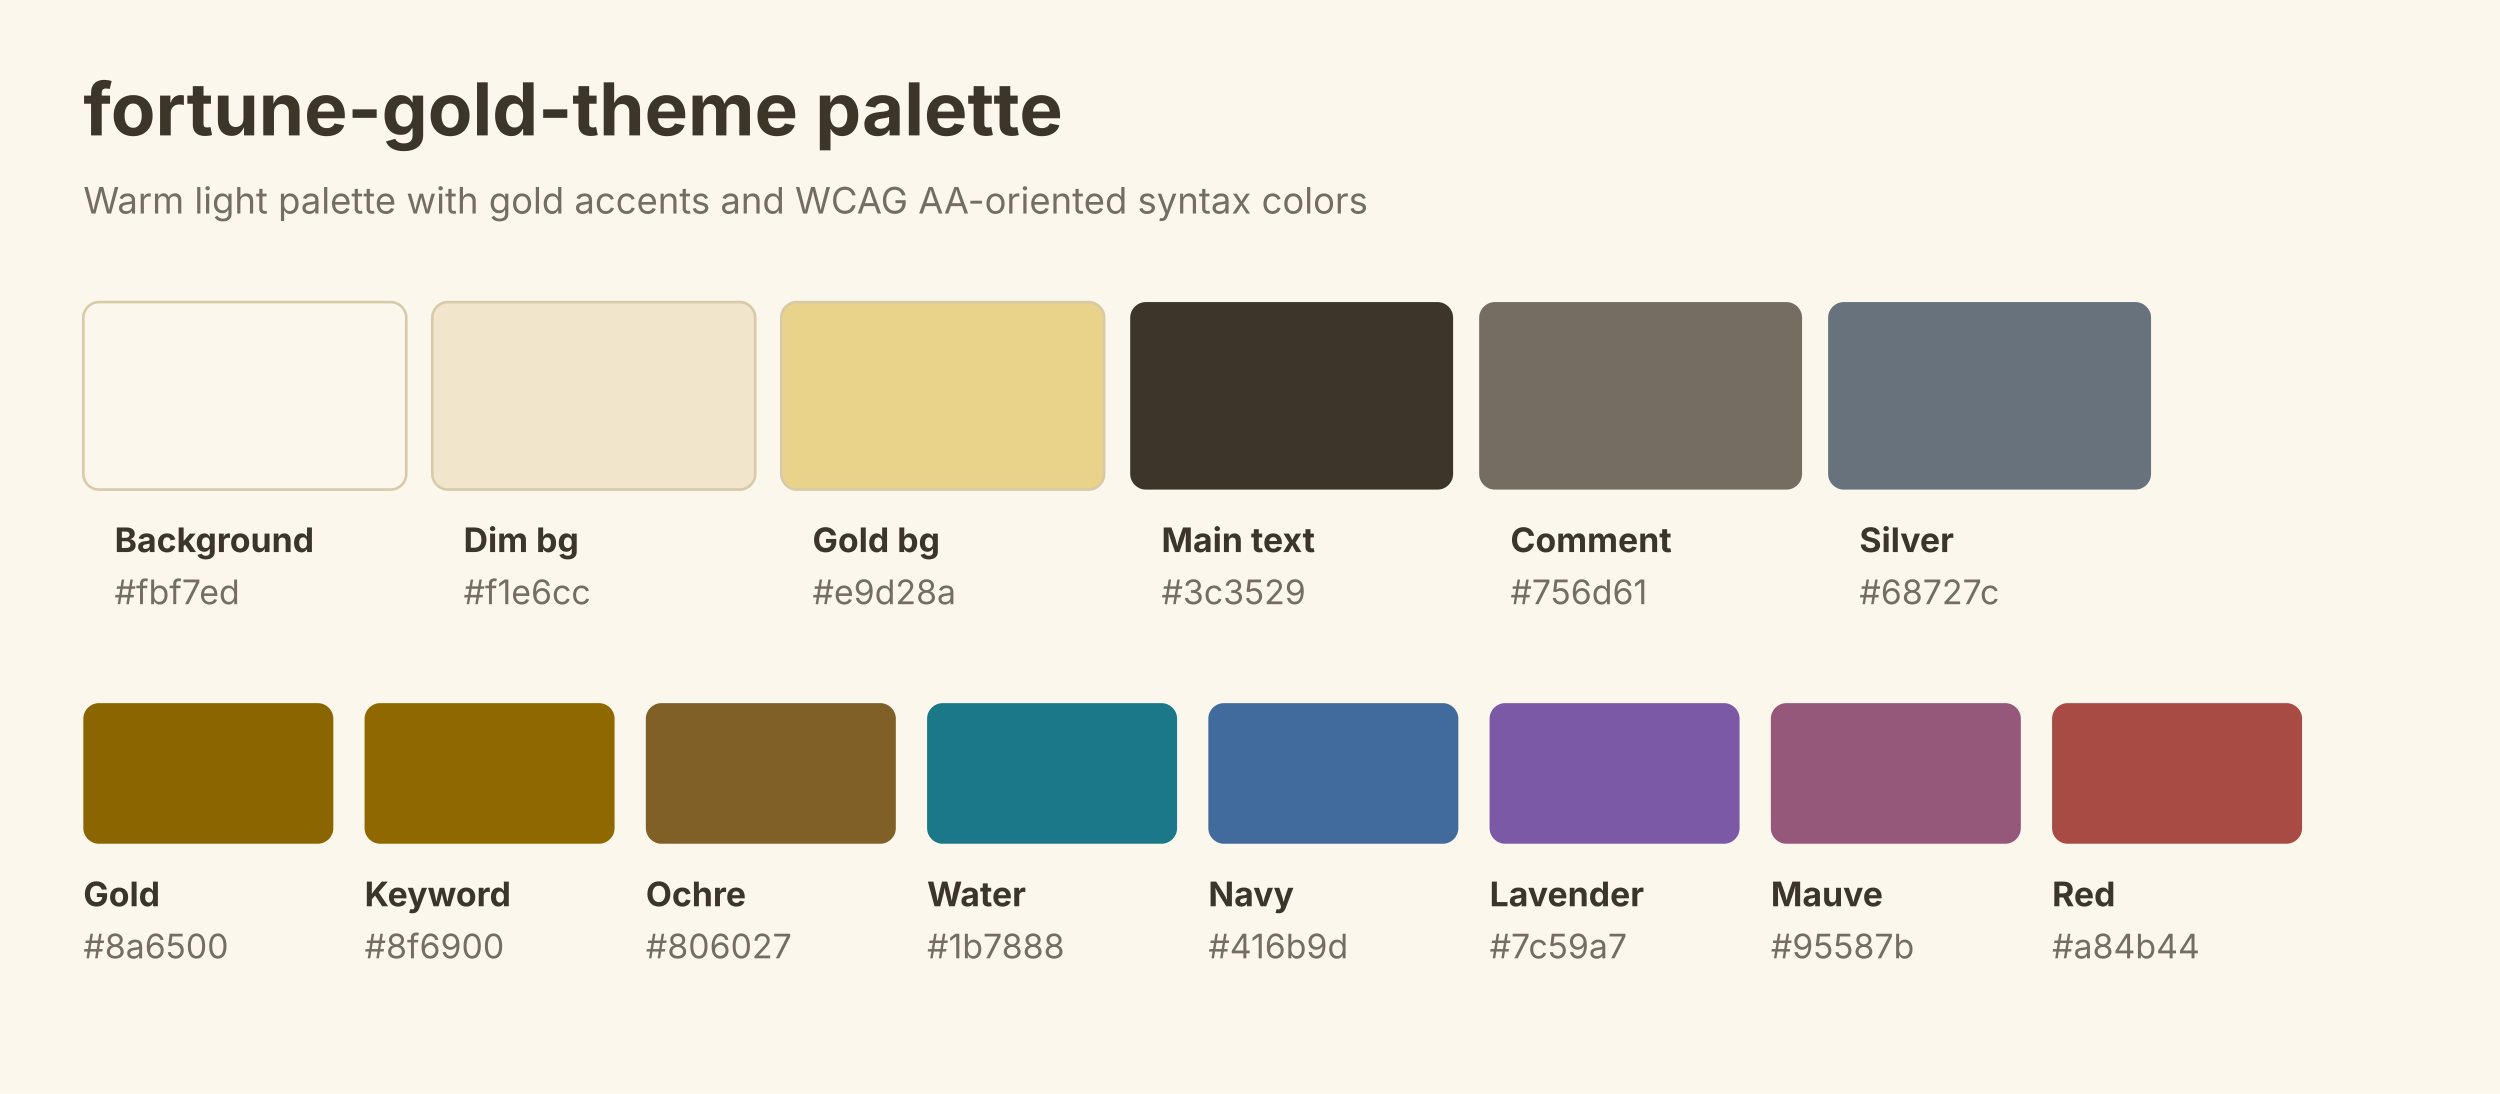
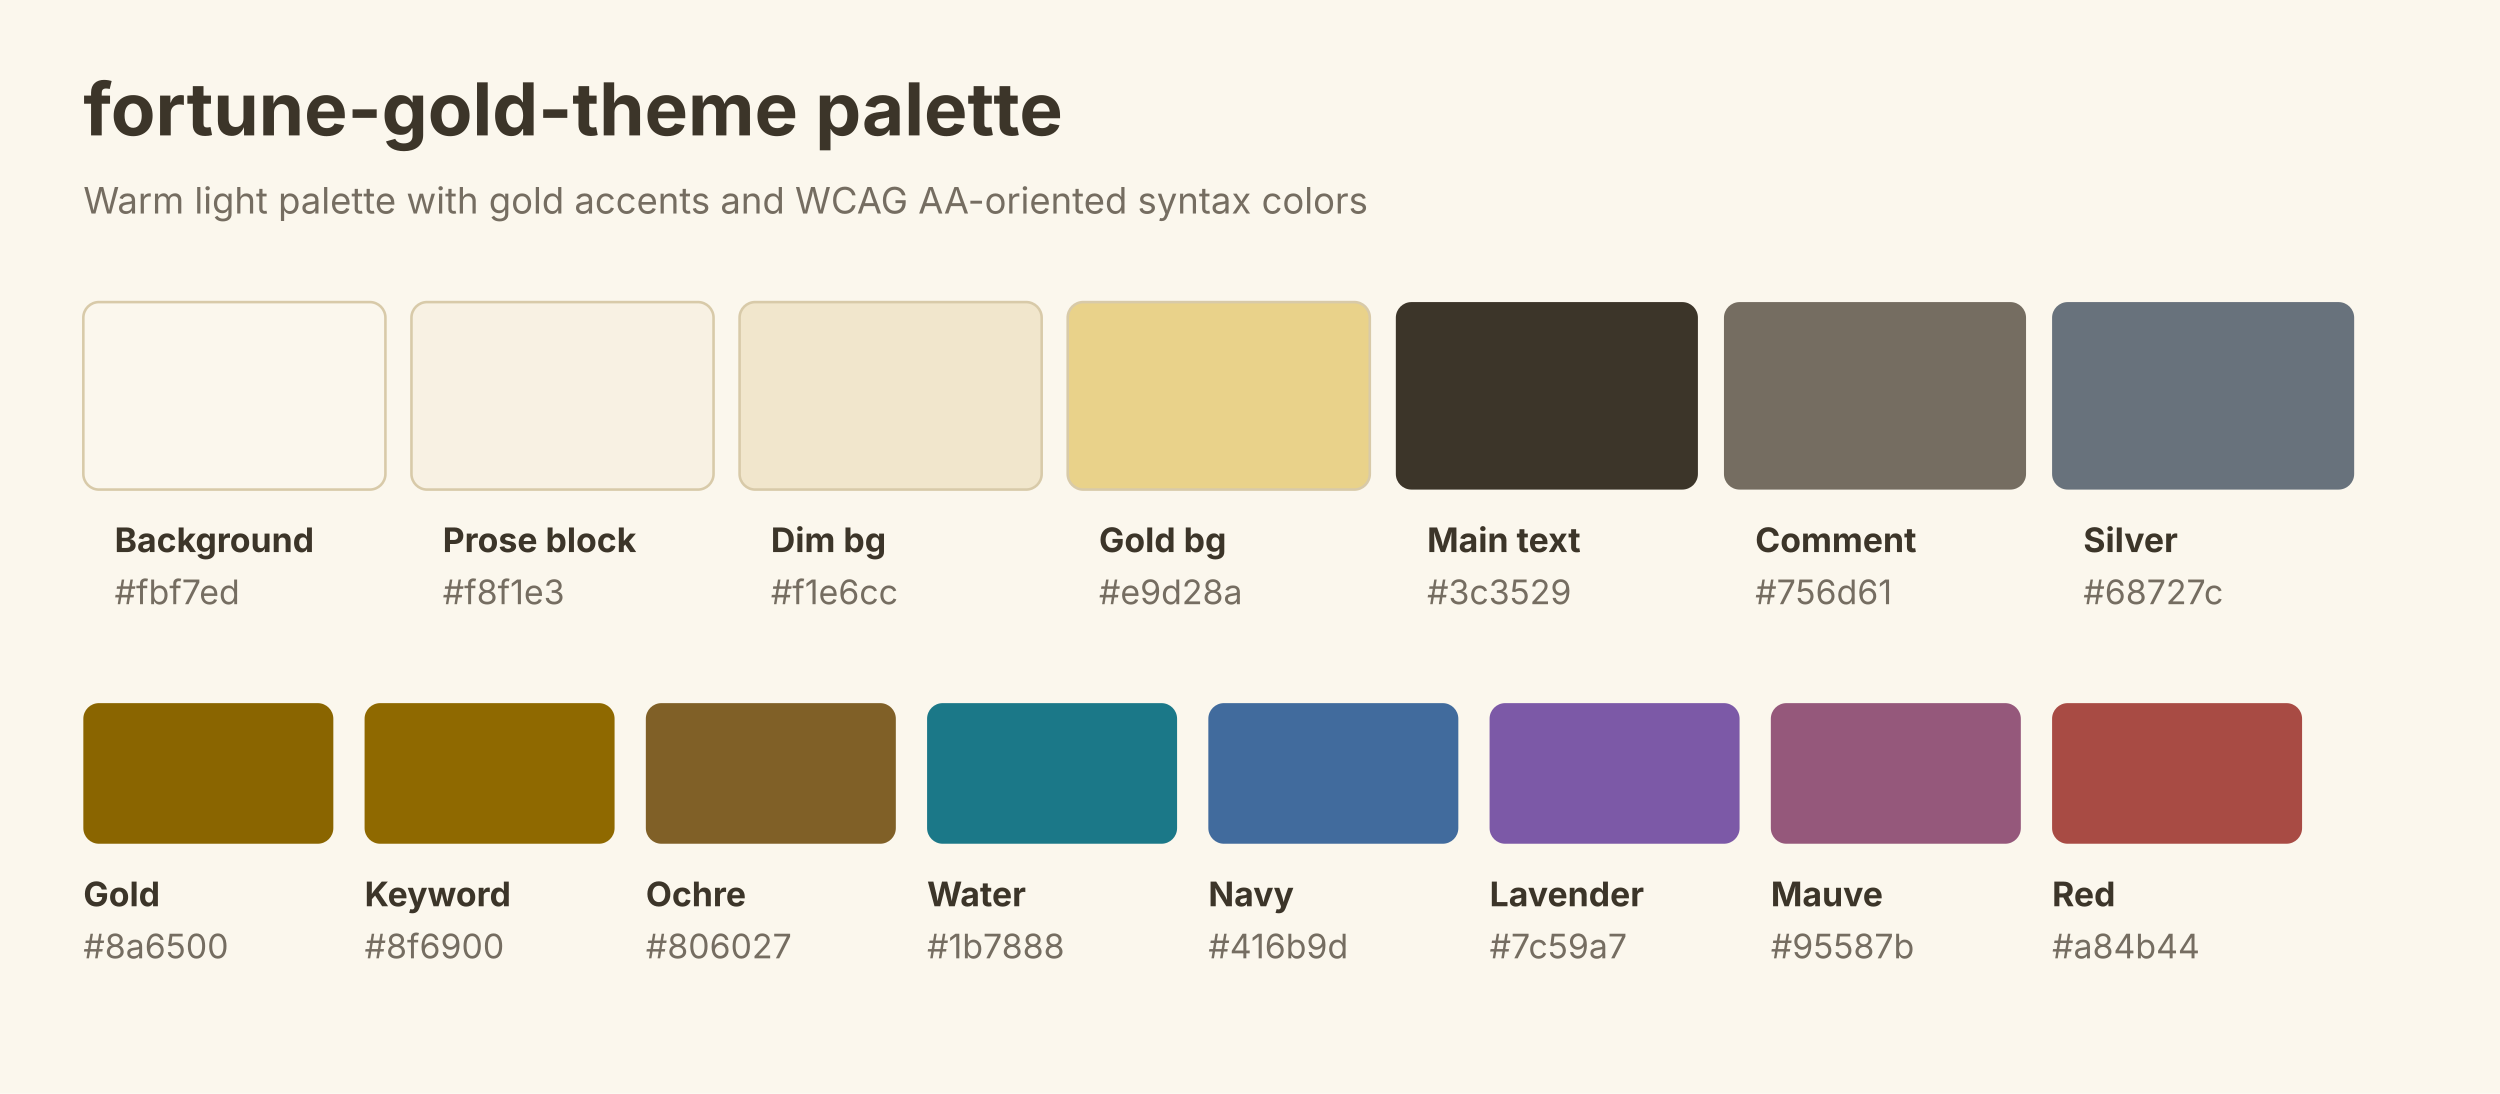
<svg xmlns="http://www.w3.org/2000/svg" width="960" height="420" viewBox="0 0 960 420" role="img" aria-labelledby="title desc">
  <rect width="960" height="420" fill="#fbf7ed" />
  <text x="32" y="52" fill="#3c3529" font-family="Inter, Segoe UI, sans-serif" font-size="28" font-weight="700">fortune-gold-theme palette</text>
  <text x="32" y="82" fill="#756d61" font-family="Inter, Segoe UI, sans-serif" font-size="14">Warm light palette with gold accents and WCAG AA-oriented syntax colors</text>
  <g font-family="Inter, Segoe UI, sans-serif" font-size="13">
    <g transform="translate(32 116)">
-       <rect width="124" height="72" rx="6" fill="#fbf7ed" stroke="#d8caa9" />
+       <rect width="116" height="72" rx="6" fill="#fbf7ed" stroke="#d8caa9" />
      <text x="12" y="96" fill="#3c3529" font-weight="700">Background</text>
      <text x="12" y="116" fill="#756d61">#fbf7ed</text>
    </g>
-     <g transform="translate(166 116)">
-       <rect width="124" height="72" rx="6" fill="#f1e6cc" stroke="#d8caa9" />
+     <g transform="translate(158 116)">
+       <rect width="116" height="72" rx="6" fill="#f8f1e3" stroke="#d8caa9" />
+       <text x="12" y="96" fill="#3c3529" font-weight="700">Prose block</text>
+       <text x="12" y="116" fill="#756d61">#f8f1e3</text>
+     </g>
+     <g transform="translate(284 116)">
+       <rect width="116" height="72" rx="6" fill="#f1e6cc" stroke="#d8caa9" />
      <text x="12" y="96" fill="#3c3529" font-weight="700">Dim bg</text>
      <text x="12" y="116" fill="#756d61">#f1e6cc</text>
    </g>
-     <g transform="translate(300 116)">
-       <rect width="124" height="72" rx="6" fill="#e9d28a" stroke="#d8caa9" />
+     <g transform="translate(410 116)">
+       <rect width="116" height="72" rx="6" fill="#e9d28a" stroke="#d8caa9" />
      <text x="12" y="96" fill="#3c3529" font-weight="700">Gold bg</text>
      <text x="12" y="116" fill="#756d61">#e9d28a</text>
    </g>
-     <g transform="translate(434 116)">
-       <rect width="124" height="72" rx="6" fill="#3c3529" />
+     <g transform="translate(536 116)">
+       <rect width="116" height="72" rx="6" fill="#3c3529" />
      <text x="12" y="96" fill="#3c3529" font-weight="700">Main text</text>
      <text x="12" y="116" fill="#756d61">#3c3529</text>
    </g>
-     <g transform="translate(568 116)">
-       <rect width="124" height="72" rx="6" fill="#756d61" />
+     <g transform="translate(662 116)">
+       <rect width="116" height="72" rx="6" fill="#756d61" />
      <text x="12" y="96" fill="#3c3529" font-weight="700">Comment</text>
      <text x="12" y="116" fill="#756d61">#756d61</text>
    </g>
-     <g transform="translate(702 116)">
-       <rect width="124" height="72" rx="6" fill="#68727c" />
+     <g transform="translate(788 116)">
+       <rect width="116" height="72" rx="6" fill="#68727c" />
      <text x="12" y="96" fill="#3c3529" font-weight="700">Silver</text>
      <text x="12" y="116" fill="#756d61">#68727c</text>
    </g>
  </g>
  <g font-family="Inter, Segoe UI, sans-serif" font-size="13">
    <g transform="translate(32 270)">
      <rect width="96" height="54" rx="6" fill="#8a6500" />
      <text x="0" y="78" fill="#3c3529" font-weight="700">Gold</text>
      <text x="0" y="98" fill="#756d61">#8a6500</text>
    </g>
    <g transform="translate(140 270)">
      <rect width="96" height="54" rx="6" fill="#8f6900" />
      <text x="0" y="78" fill="#3c3529" font-weight="700">Keyword</text>
      <text x="0" y="98" fill="#756d61">#8f6900</text>
    </g>
    <g transform="translate(248 270)">
      <rect width="96" height="54" rx="6" fill="#806027" />
      <text x="0" y="78" fill="#3c3529" font-weight="700">Ochre</text>
      <text x="0" y="98" fill="#756d61">#806027</text>
    </g>
    <g transform="translate(356 270)">
      <rect width="96" height="54" rx="6" fill="#1b7888" />
      <text x="0" y="78" fill="#3c3529" font-weight="700">Water</text>
      <text x="0" y="98" fill="#756d61">#1b7888</text>
    </g>
    <g transform="translate(464 270)">
      <rect width="96" height="54" rx="6" fill="#416b9d" />
      <text x="0" y="78" fill="#3c3529" font-weight="700">Navy</text>
      <text x="0" y="98" fill="#756d61">#416b9d</text>
    </g>
    <g transform="translate(572 270)">
      <rect width="96" height="54" rx="6" fill="#7c59a7" />
      <text x="0" y="78" fill="#3c3529" font-weight="700">Lavender</text>
      <text x="0" y="98" fill="#756d61">#7c59a7</text>
    </g>
    <g transform="translate(680 270)">
      <rect width="96" height="54" rx="6" fill="#95587b" />
      <text x="0" y="78" fill="#3c3529" font-weight="700">Mauve</text>
      <text x="0" y="98" fill="#756d61">#95587b</text>
    </g>
    <g transform="translate(788 270)">
      <rect width="96" height="54" rx="6" fill="#a84b44" />
      <text x="0" y="78" fill="#3c3529" font-weight="700">Red</text>
      <text x="0" y="98" fill="#756d61">#a84b44</text>
    </g>
  </g>
</svg>
